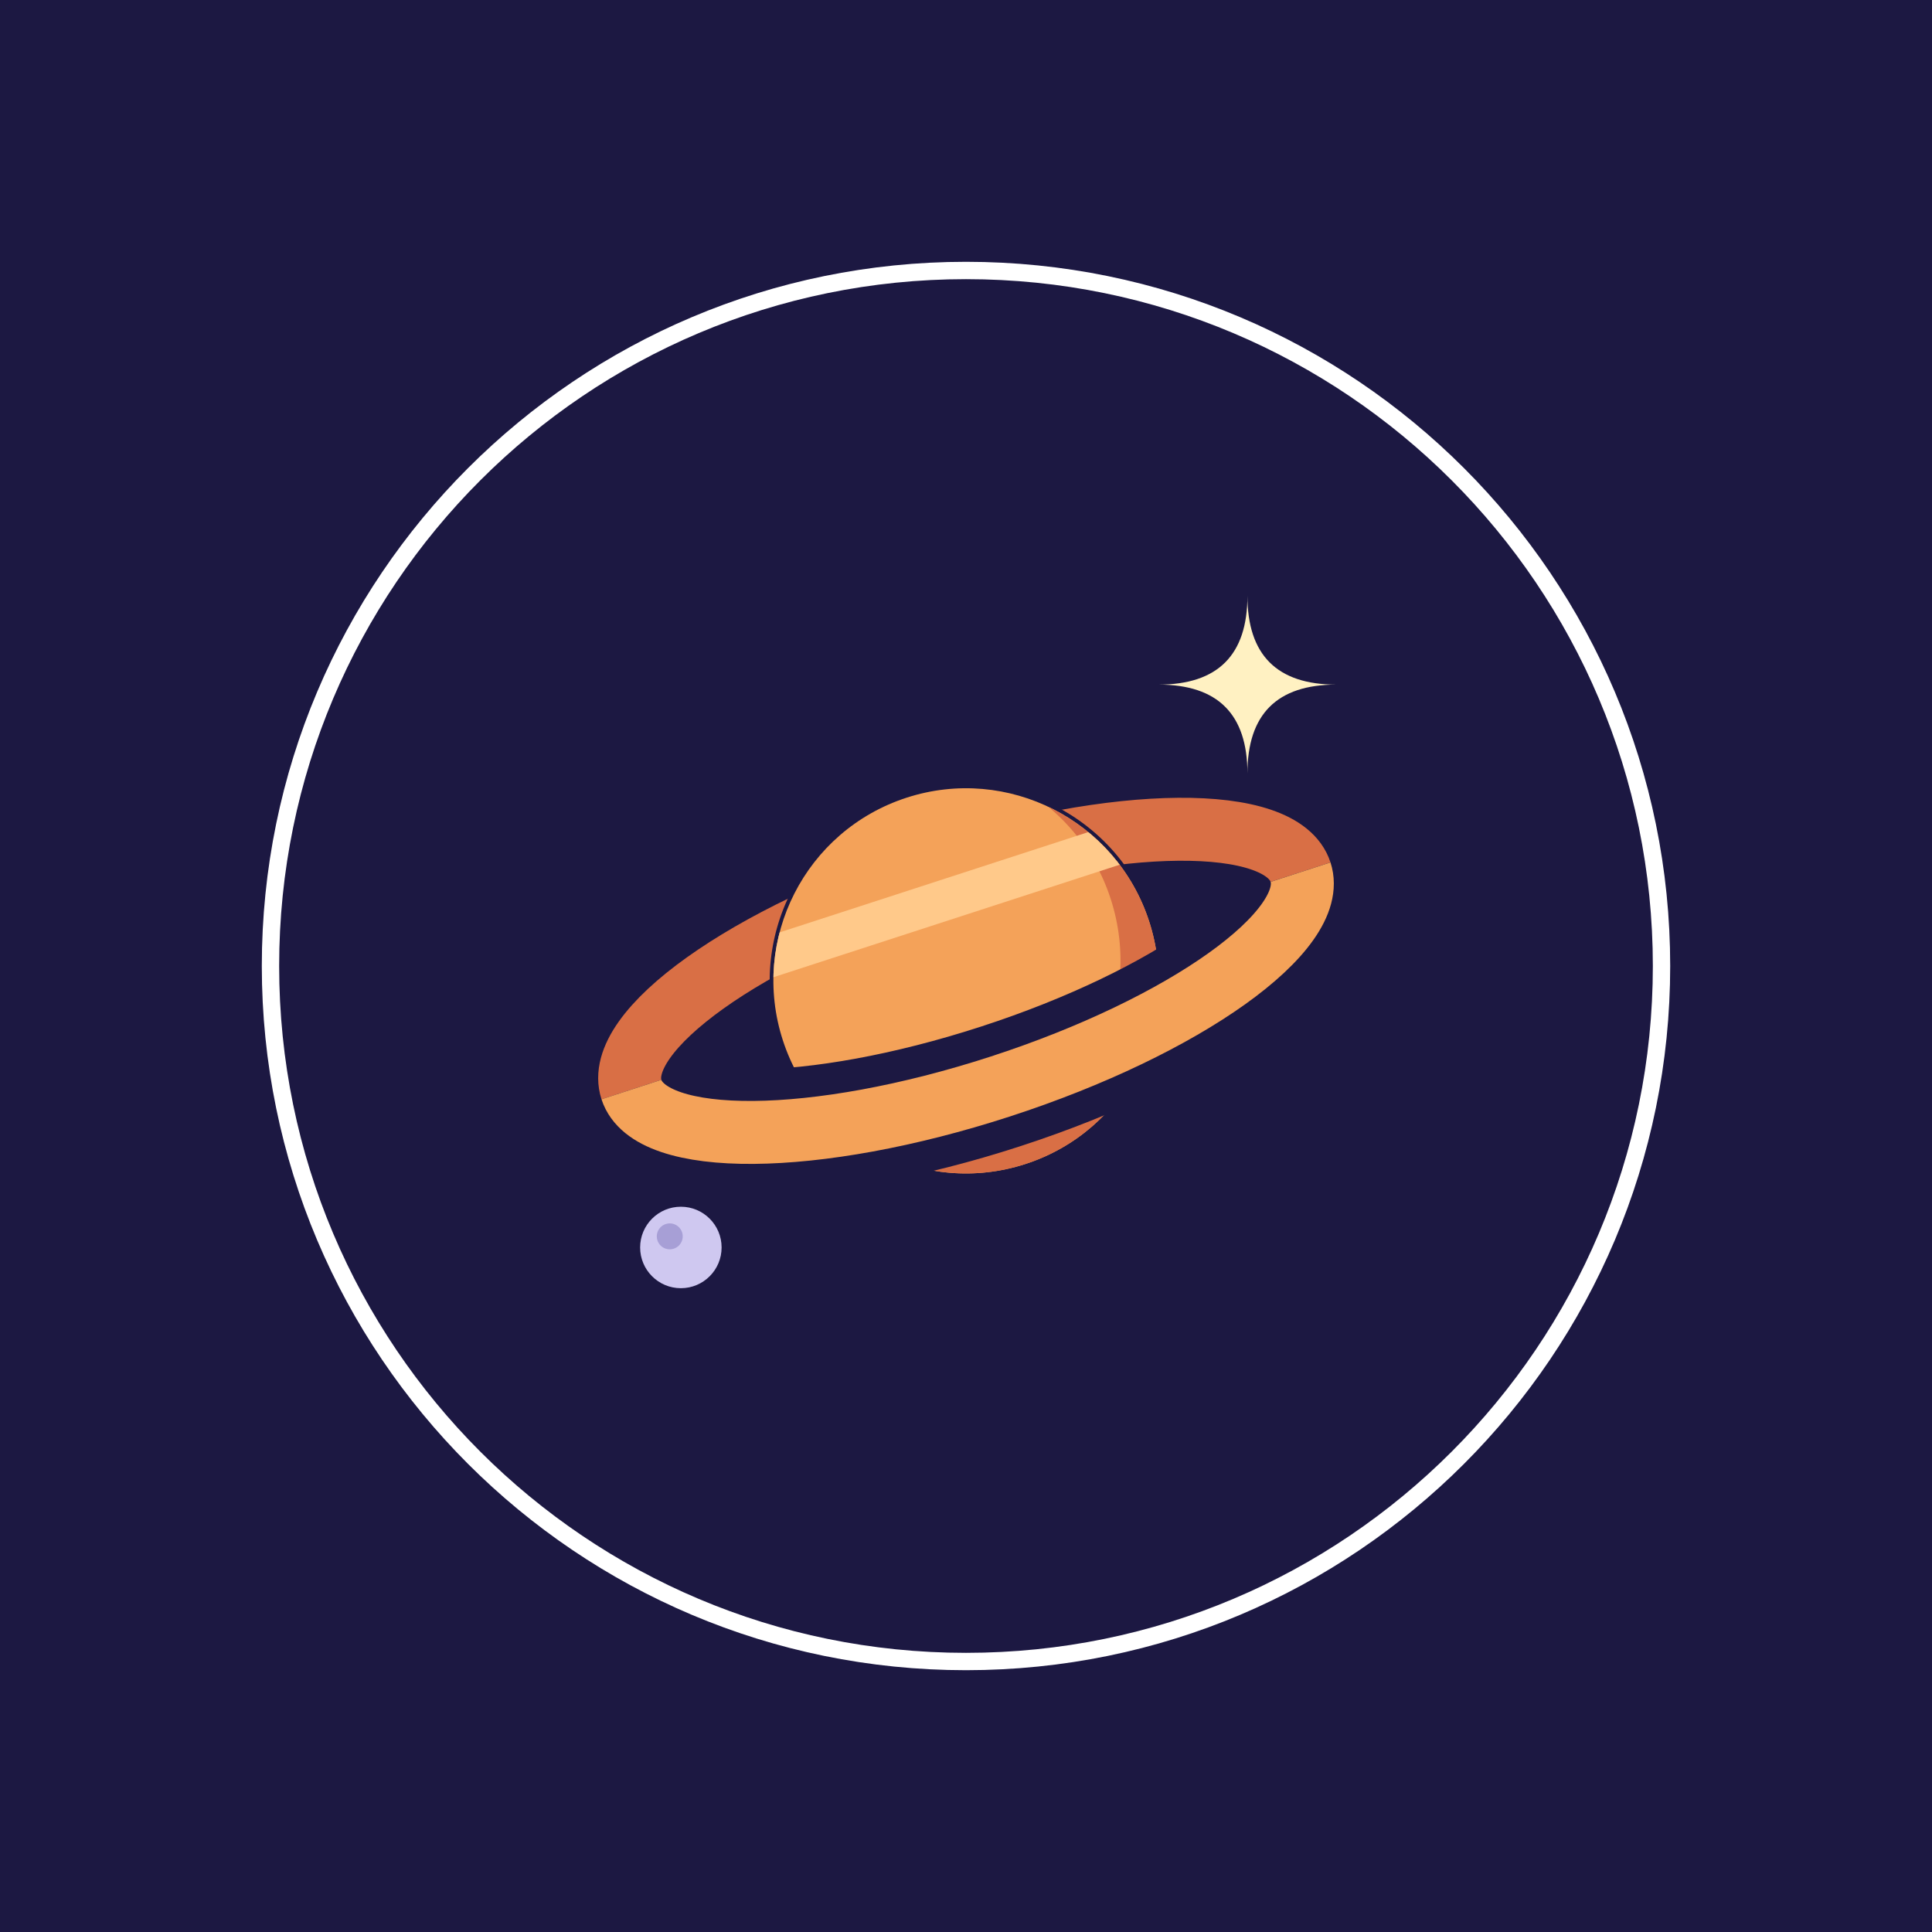
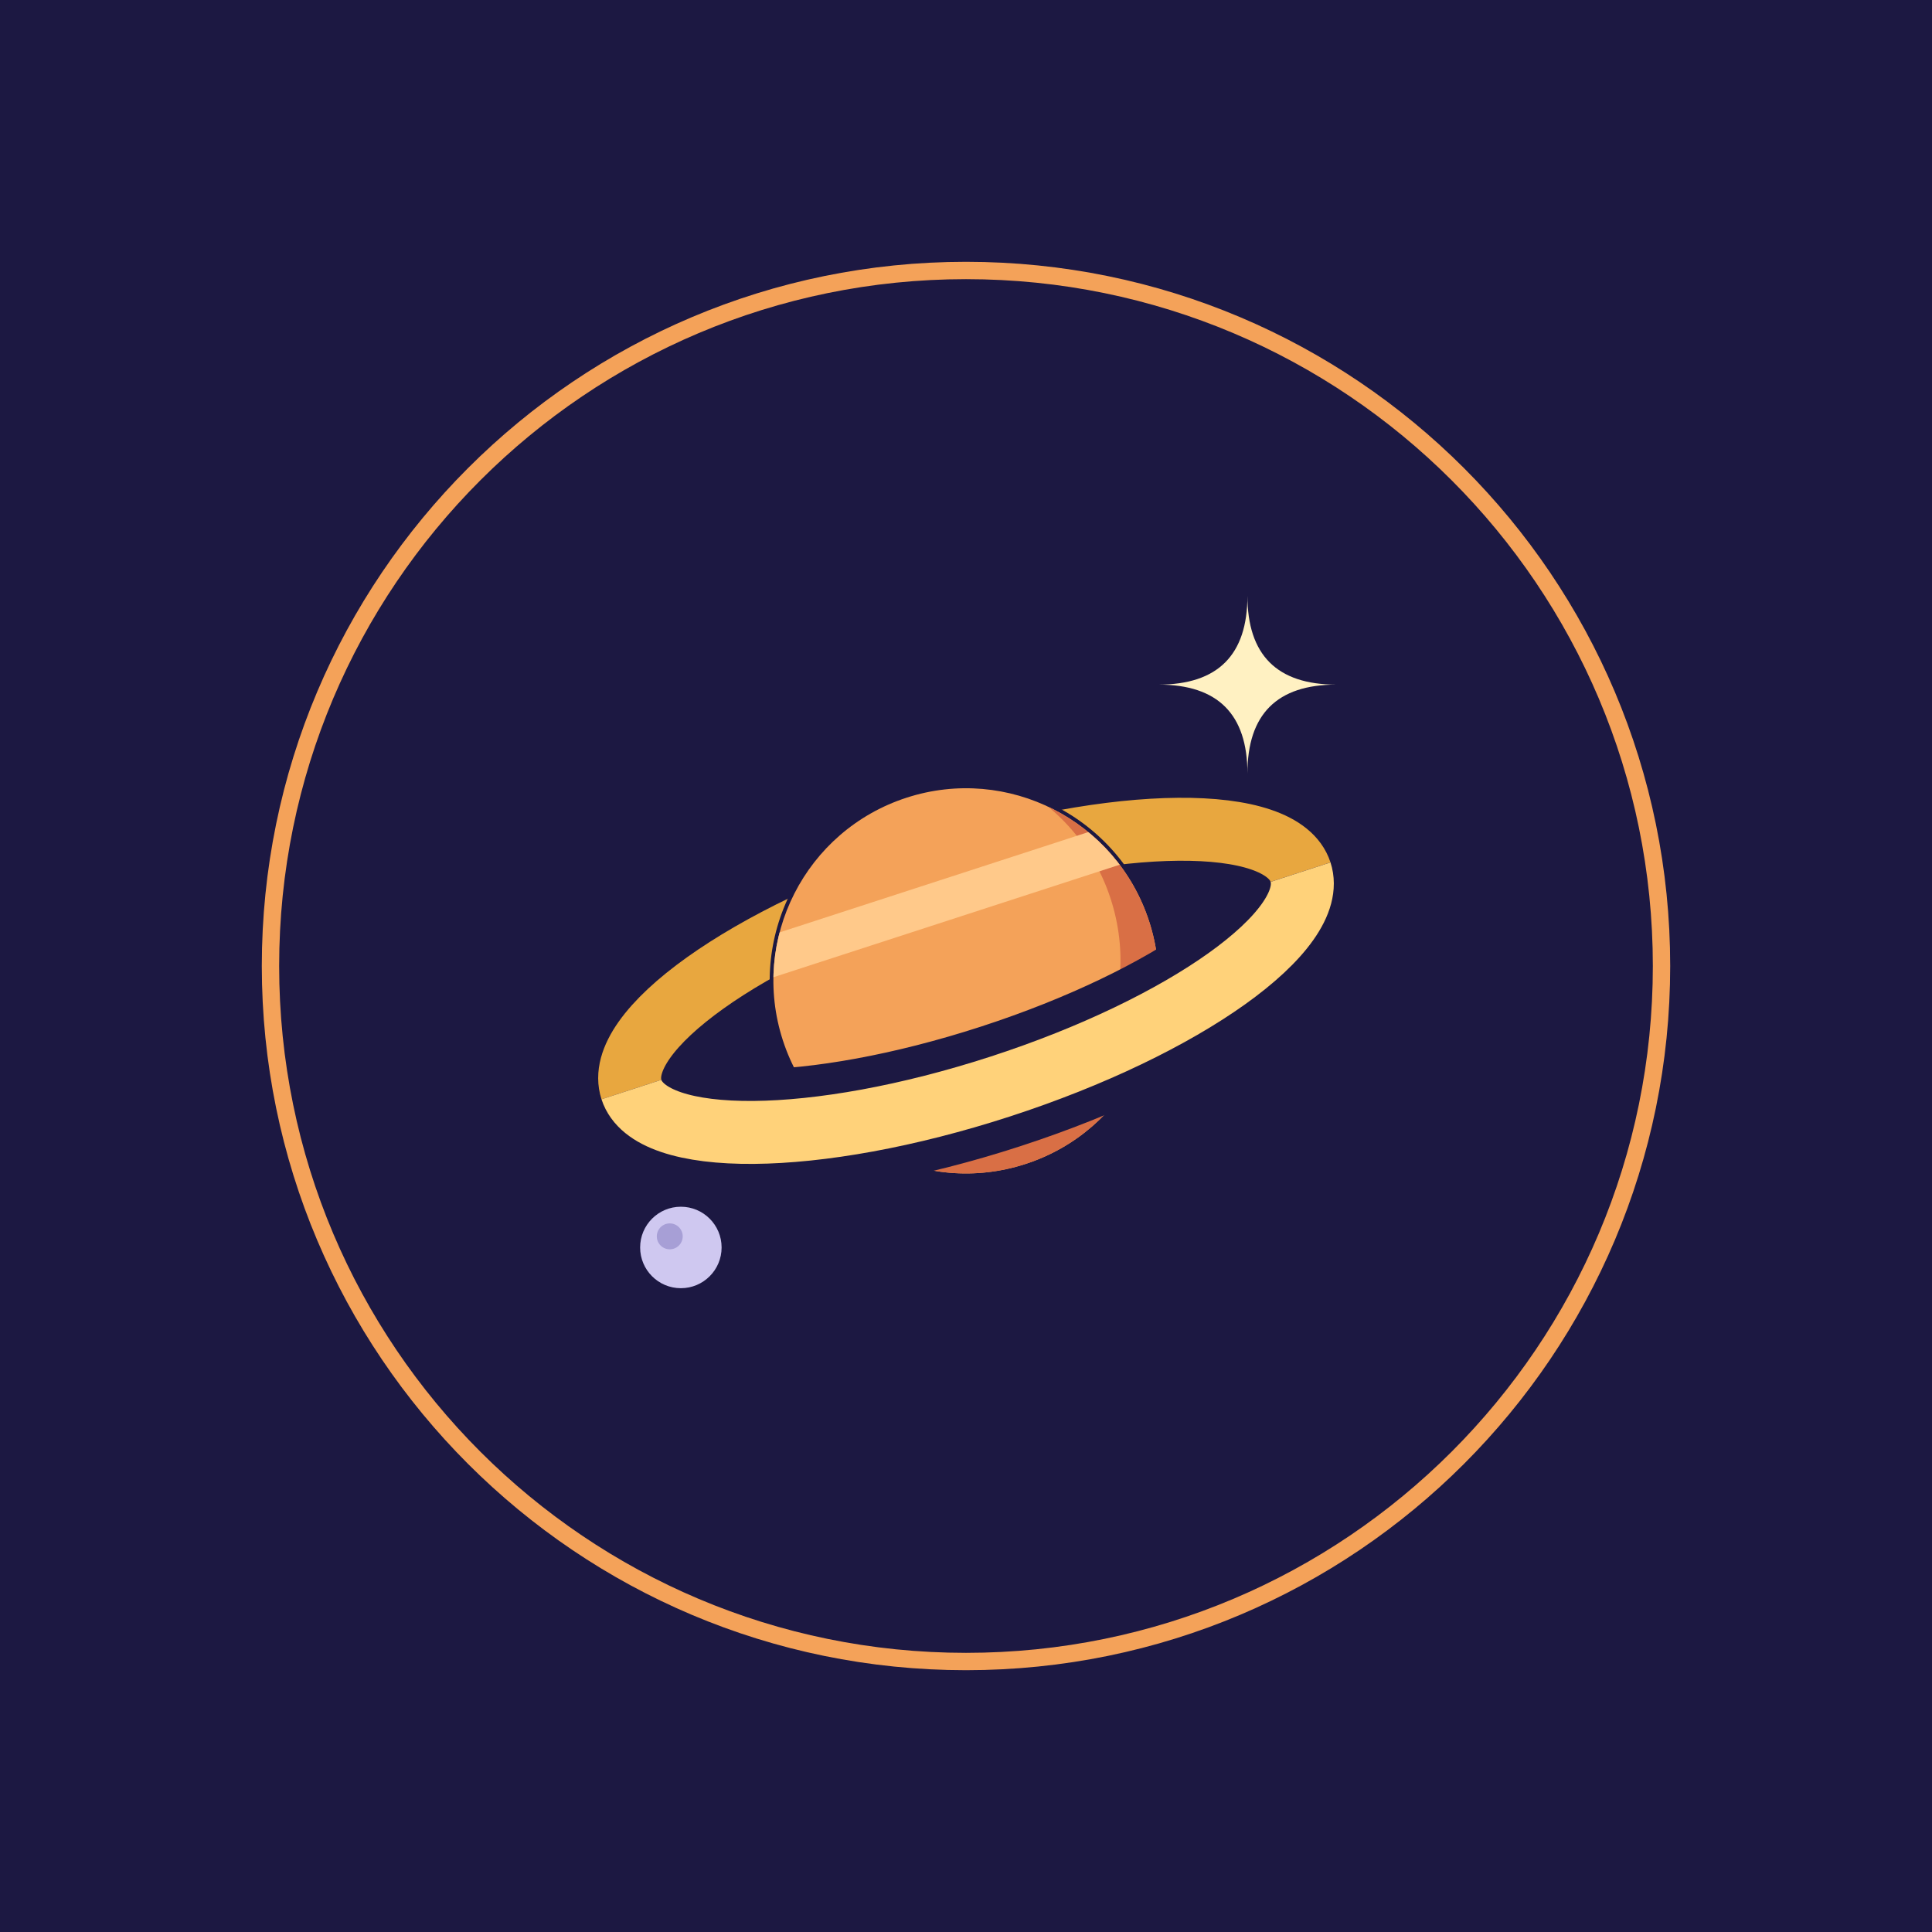
<svg xmlns="http://www.w3.org/2000/svg" width="1080" height="1080" viewBox="0 0 1080 1080">
  <rect width="1080" height="1080" fill="#1c1842" />
-   <circle cx="540" cy="540" r="388.8" fill="none" stroke="#ffffff" stroke-width="9.7" />
+   <circle cx="540" cy="540" r="388.8" fill="none" stroke="#f4a259" stroke-width="9.7" />
  <g transform="translate(291.6 299.9) scale(20.7)" fill="none" stroke="#ffffff" stroke-width="1.4" stroke-linecap="round" stroke-linejoin="round">
    <defs>
      <mask id="halkaArka" maskUnits="userSpaceOnUse" x="-6" y="-6" width="36" height="36">
        <rect x="-6" y="-6" width="36" height="36" fill="#fff" />
        <circle cx="12" cy="12" r="6" fill="#000" />
      </mask>
      <mask id="gezegenKes" maskUnits="userSpaceOnUse" x="-6" y="-6" width="36" height="36">
        <rect x="-6" y="-6" width="36" height="36" fill="#fff" />
        <path d="M21.5 12A9.5 3 0 0 1 2.5 12" stroke="#000" stroke-width="3.4" fill="none" />
      </mask>
      <clipPath id="gezegen">
        <circle cx="12" cy="12" r="5.2" />
      </clipPath>
    </defs>
    <g transform="rotate(-18 12 12)" stroke="none">
      <g mask="url(#gezegenKes)">
        <circle cx="12" cy="12" r="5.2" fill="#f4a259" />
        <g clip-path="url(#gezegen)">
          <path d="M5 5H19V19H5ZM5.6 11.1A5.4 5.4 0 1 0 16.4 11.1A5.4 5.4 0 1 0 5.6 11.1Z" fill="#d96f45" fill-rule="evenodd" />
          <rect x="4" y="9.2" width="16" height="1.1" fill="#ffc98a" />
          <rect x="4" y="13.6" width="16" height="1.3" fill="#c95f3d" opacity="0.8" />
        </g>
      </g>
-       <path d="M2.5 12A9.5 3 0 0 1 21.5 12" fill="none" stroke="#d96f45" stroke-width="1.7" stroke-linecap="butt" mask="url(#halkaArka)" />
-       <path d="M21.5 12A9.5 3 0 0 1 2.5 12" fill="none" stroke="#f4a259" stroke-width="1.7" stroke-linecap="butt" />
+       <path d="M2.5 12A9.5 3 0 0 1 21.5 12" fill="none" stroke="#e8a73f" stroke-width="1.7" stroke-linecap="butt" mask="url(#halkaArka)" />
+       <path d="M21.5 12A9.5 3 0 0 1 2.5 12" fill="none" stroke="#ffd27a" stroke-width="1.7" stroke-linecap="butt" />
    </g>
    <path d="M19.6 1.6Q19.6 4 22 4Q19.6 4 19.6 6.4Q19.6 4 17.2 4Q19.6 4 19.6 1.6Z" fill="#fff1c2" stroke="none" />
    <circle cx="4.3" cy="19.2" r="1.1" fill="#cfc8f0" stroke="none" />
    <circle cx="4" cy="18.9" r="0.35" fill="#a79fd6" stroke="none" />
  </g>
</svg>
